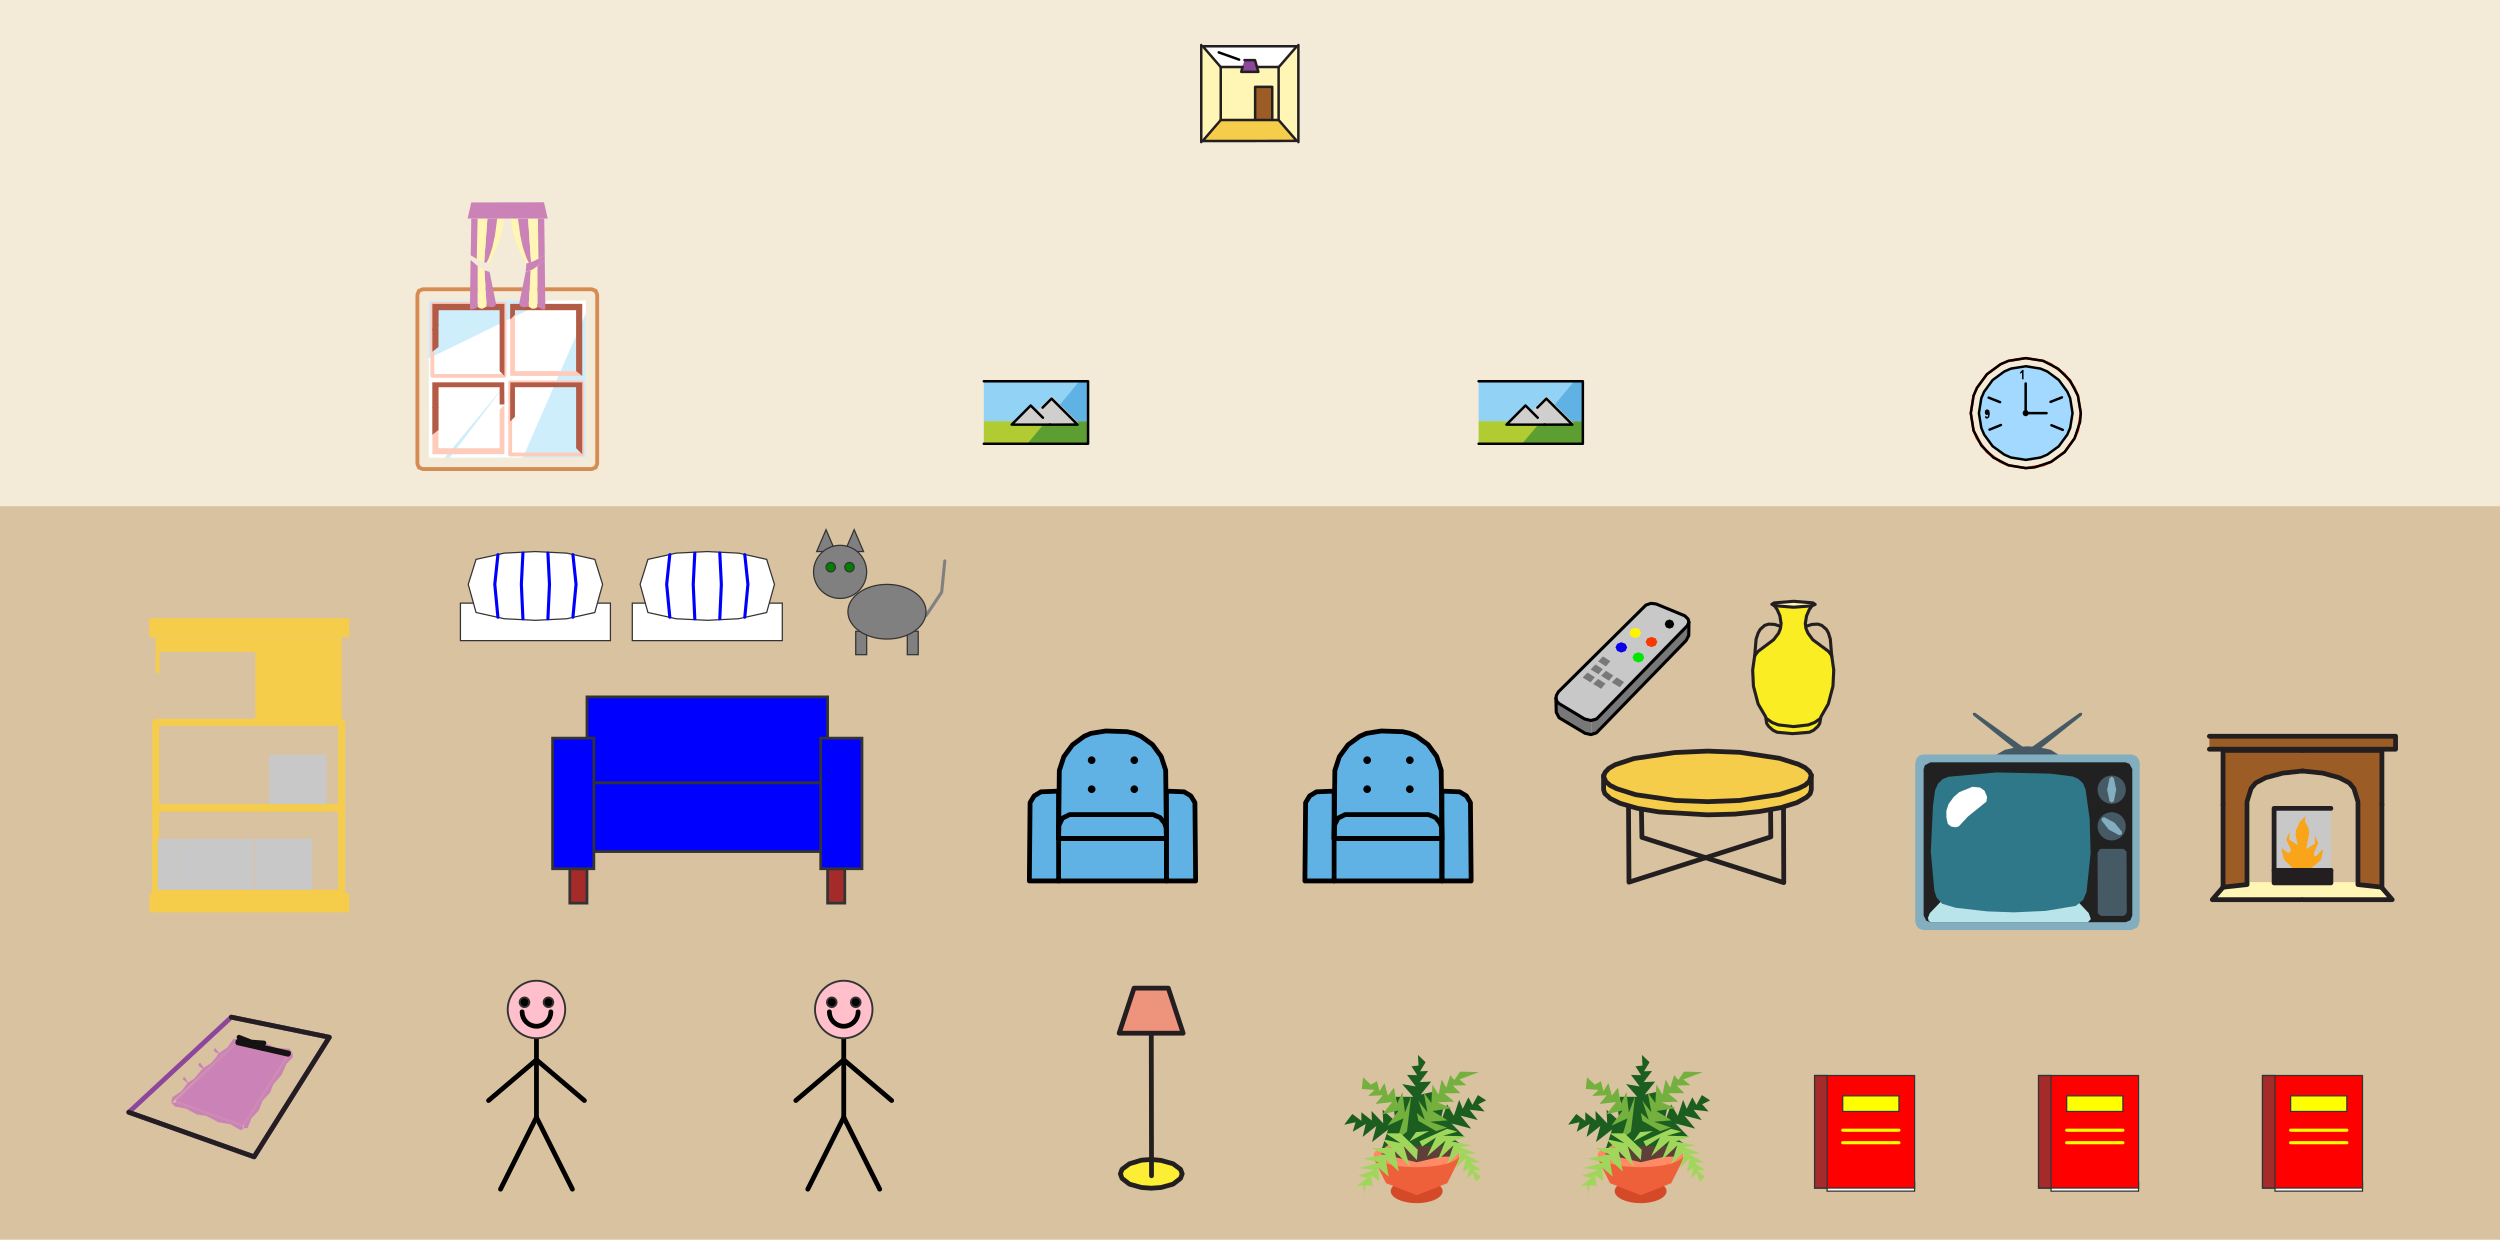
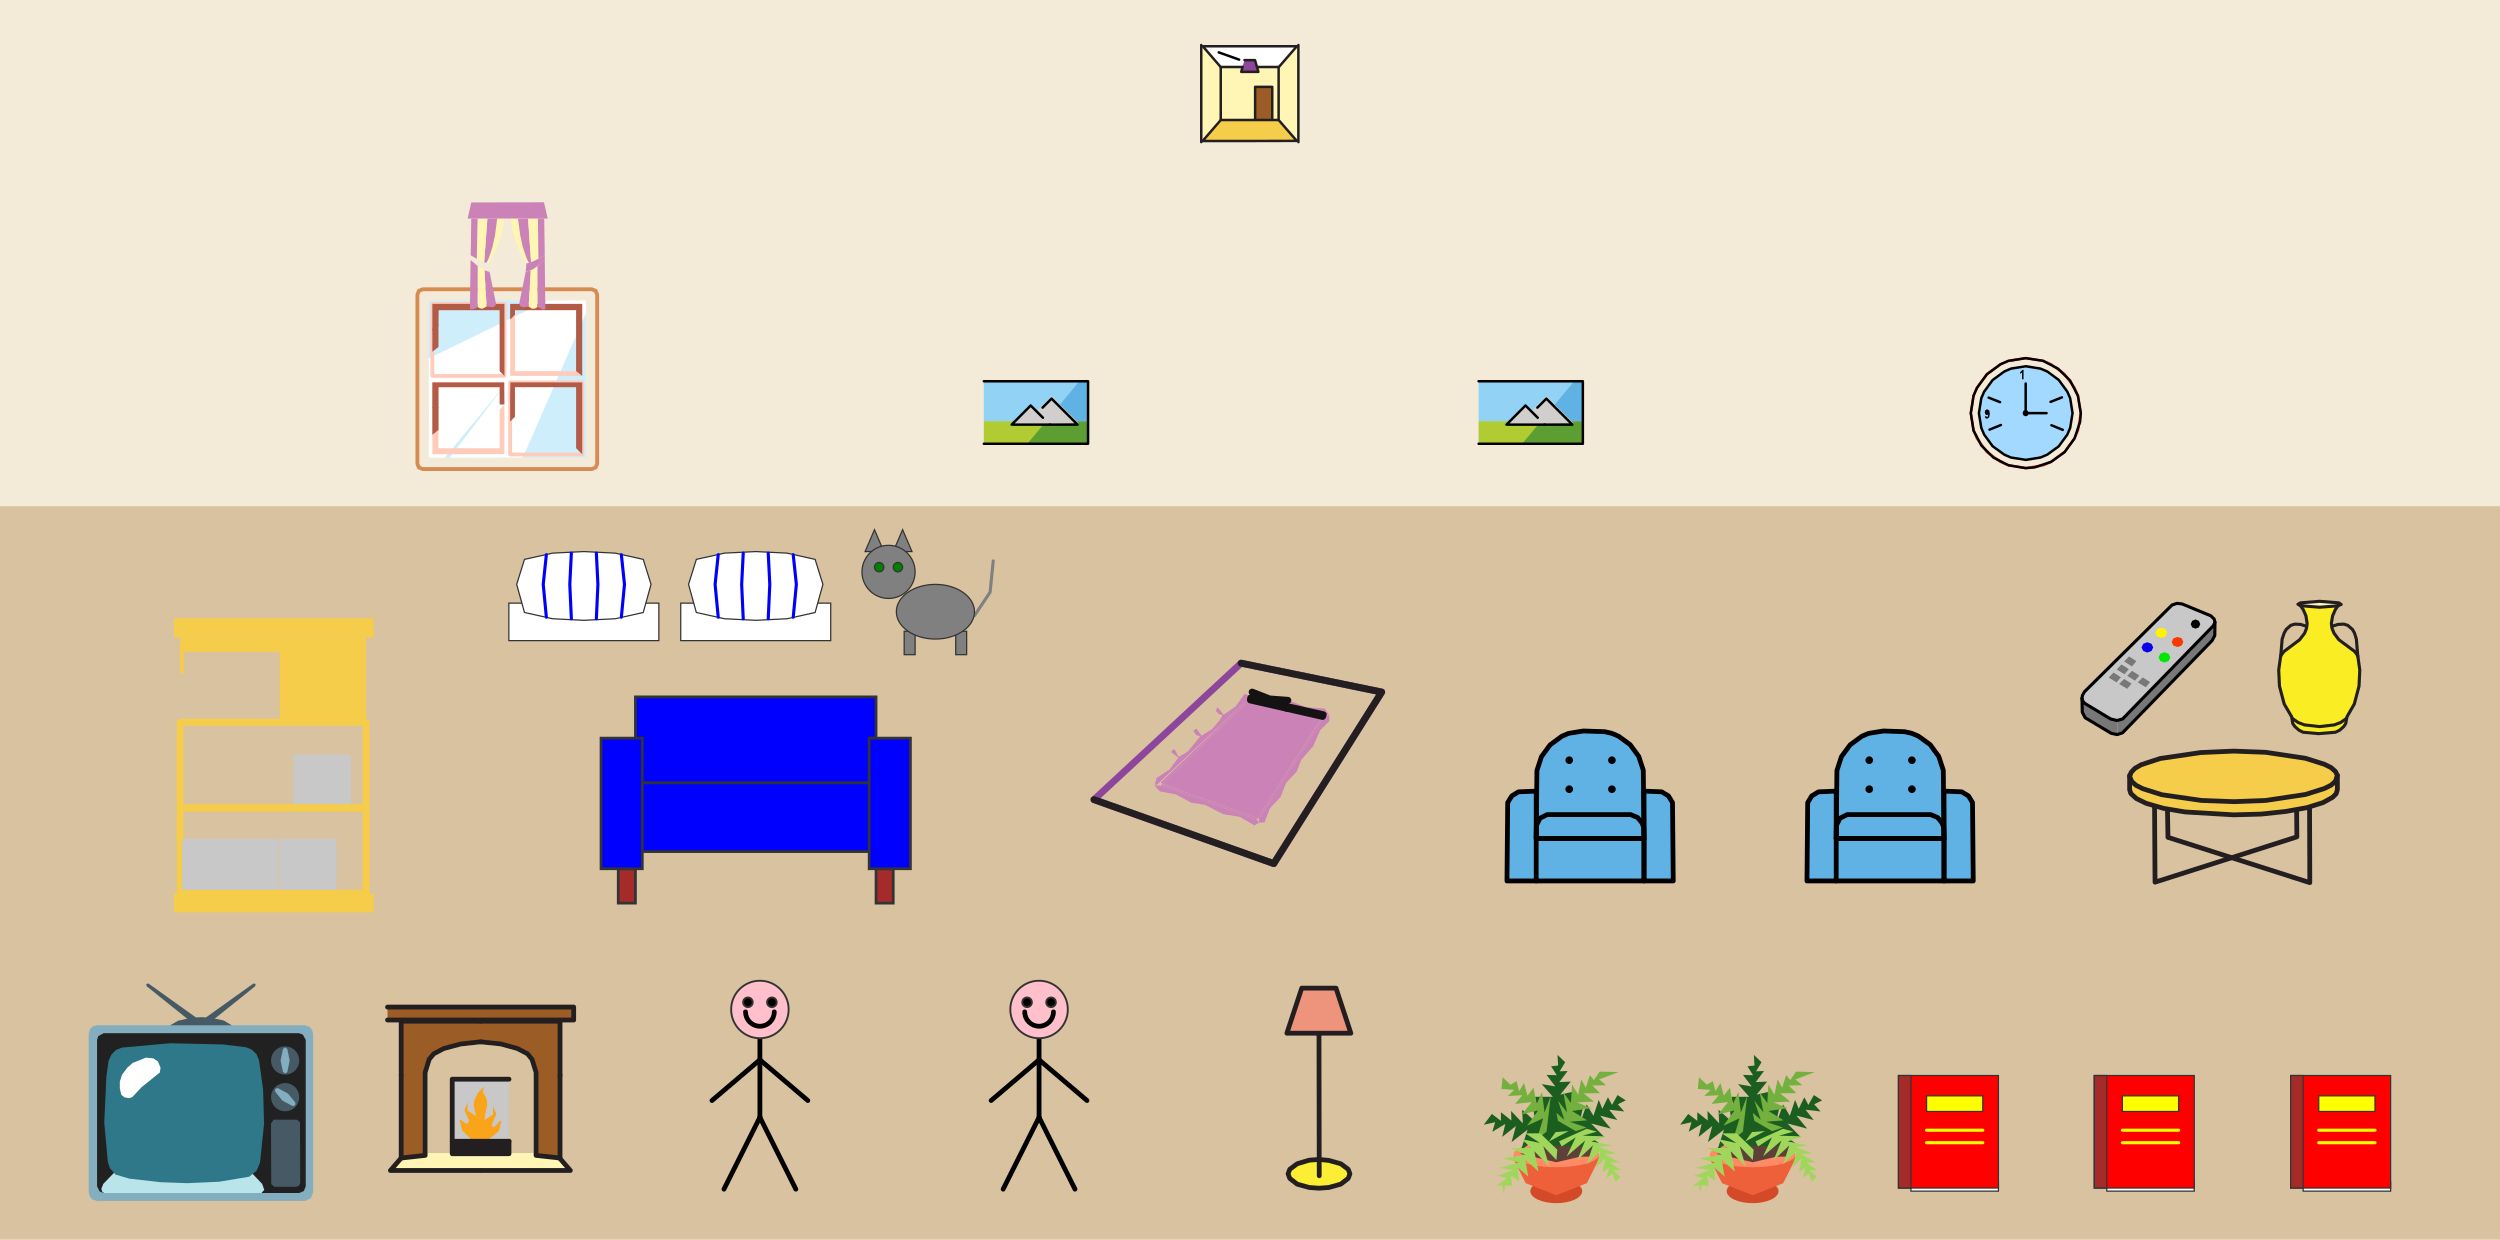
<svg xmlns="http://www.w3.org/2000/svg" viewBox="0 0 480 238" width="480" height="238">
  <rect width="480" height="238" fill="#f3ead8" />
  <rect y="97.2" width="480" height="140.8" fill="#d9c2a0" />
  <defs>
    <symbol id="o-ceiling_light" viewBox="0 0 100 100">
      <polygon points="88.7,13.2 88.7,86.5 86.9,87.2 72.9,71 72.9,28.7 87,12.5" fill="#FFF5B4" />
      <polygon points="49.8,23.1 45.6,23.1 44,28.6 26.6,28.6 12.6,12.5 13.1,12 85.8,12 87,12.5 73,28.7 55.6,28.6 54,23.1" fill="#FFFFFF" />
      <polygon points="72.9,71 86.9,87.2 85.3,87.7 14.1,87.8 12.9,86.8 26.6,71" fill="#F6CC4B" />
      <polygon points="26.6,28.6 44,28.6 43,32.5 56.7,32.5 55.6,28.6 72.9,28.6 72.9,71 67.8,71 67.8,44.5 54.1,44.5 54.1,71 26.6,71" fill="#FFF5B4" />
      <polygon points="67.8,70.4 67.8,71 54.1,71 54.1,44.5 67.8,44.5" fill="#9C5C25" />
      <polygon points="55.6,28.6 56.7,32.5 43,32.5 44,28.6" fill="#8C469B" />
      <polygon points="49.8,23.1 54,23.1 55.6,28.6 44,28.6 45.6,23.1" fill="#8C469B" />
      <polygon points="26.6,28.6 26.6,71 12.9,86.8 11,85.3 11,14.1 12.6,12.5" fill="#FFF5B4" />
      <polyline points="55.6,28.6 72.9,28.6 72.9,71 26.6,71 26.6,28.6 44,28.6" fill="none" stroke="#231F20" stroke-width="2" stroke-linecap="round" stroke-linejoin="round" />
      <polyline points="72.9,71 87.4,87.7 49.7,87.8 12.1,87.8 26.6,71" fill="none" stroke="#231F20" stroke-width="2" stroke-linecap="round" stroke-linejoin="round" />
      <polyline points="26.6,28.7 12.2,12 49.8,12 87.5,12 73,28.7" fill="none" stroke="#231F20" stroke-width="2" stroke-linecap="round" stroke-linejoin="round" />
      <polyline points="11,11 11,88.7" fill="none" stroke="#231F20" stroke-width="2" stroke-linecap="round" stroke-linejoin="round" />
      <polyline points="88.7,11 88.7,88.7" fill="none" stroke="#231F20" stroke-width="2" stroke-linecap="round" stroke-linejoin="round" />
      <polyline points="54.1,70.4 54.1,44.5 67.8,44.5 67.8,70.4" fill="none" stroke="#231F20" stroke-width="2" stroke-linecap="round" stroke-linejoin="round" />
      <polyline points="44,28.6 43,32.5 56.7,32.5 54,23.1 45.6,23.1" fill="none" stroke="#231F20" stroke-width="2" stroke-linecap="round" stroke-linejoin="round" />
      <polyline points="25,16.9 41.3,22.7" fill="none" stroke="#000000" stroke-width="2" stroke-linecap="round" stroke-linejoin="round" />
    </symbol>
    <symbol id="o-window" viewBox="0 0 100 100">
      <rect x="9" y="8.9" width="82" height="82" fill="#CFEEFC" />
      <polygon points="71.1,8.9 9,39.2 9.1,75 78.8,8.9" fill="#FFFFFF" />
      <polygon points="82.5,8.9 19.9,91 58.1,90.9 91,15.6 91,8.9" fill="#FFFFFF" />
      <polygon points="9.1,72.9 76.6,8.9 85.3,8.9 17.2,91.1 9,90.9" fill="#FFFFFF" />
      <polyline points="3.1,5.9 3.1,94.1 3.9,96.1 5.9,96.9 94.1,96.9 96.1,96.1 96.9,94.1 96.9,5.9 96.1,3.9 94.1,3.1 5.9,3.1 3.9,3.9 3.1,5.9" fill="none" stroke="#D68B52" stroke-width="2" stroke-linecap="round" stroke-linejoin="round" />
      <polygon points="54,45.8 54,14 51.5,10.7 51.5,48.3 89.1,48.3 85.9,45.8" fill="#FFCCBC" />
      <polygon points="51.5,10.7 51.5,18.9 54,16.4 54,14 85.9,14 85.9,45.8 89.1,48.3 89.1,10.7" fill="#B25B47" />
      <polyline points="10.9,10.7 10.9,48.3 48.5,48.3 48.5,10.7 10.9,10.7" fill="none" stroke="#FFCCBC" stroke-width="2" stroke-linecap="round" stroke-linejoin="round" />
      <polygon points="10.9,10.7 10.9,24.8 14.1,22.3 14.2,14 46,14 46,45.8 48.5,48.3 48.5,10.7" fill="#B25B47" />
      <polygon points="10.9,23.8 10.9,35.7 14.1,33.2 14.1,21.3" fill="#B25B47" />
      <polyline points="89.1,89.3 89.1,51.7 51.5,51.7 51.5,89.3 89.1,89.3" fill="none" stroke="#FFCCBC" stroke-width="2" stroke-linecap="round" stroke-linejoin="round" />
      <polygon points="51.6,51.7 51.5,58 54,58 54,54.2 85.9,54.2 85.9,86 89.1,89.2 89.1,51.7" fill="#B25B47" />
      <polygon points="51.5,57.6 51.5,72.1 54,69.6 54,57.6" fill="#B25B47" />
      <polygon points="46,65.9 46,86 14.1,86 14.1,54.2 45.9,54.2 48.4,51.7 10.9,51.7 10.9,89.2 48.5,89.1 48.5,63.4" fill="#FFCCBC" />
      <polygon points="48.4,51.7 10.9,51.7 10.9,64.9 14.1,64.8 14.1,54.2 46,54.2 46,63.2 48.5,63.2" fill="#B25B47" />
      <polygon points="10.9,64.5 10.9,79 14.1,76.5 14.1,64.5" fill="#B25B47" />
    </symbol>
    <symbol id="o-curtains" viewBox="0 0 100 100">
      <polygon points="47.3,23.1 45.6,33.7 42.7,42.8 35.9,56.6 34.1,56.1 35.8,52.7 38.5,44.5 40.4,35.8 42.1,23.1" fill="#FFF5B4" />
      <polygon points="65.7,56.1 63.8,56.6 60.1,50 56.9,42.7 53.9,33.7 52.2,23.1 57.6,23.1 59.3,35.8 61.2,44.5 64,52.7" fill="#FFF5B4" />
      <polygon points="42.1,23.1 40.4,35.8 38.5,44.5 35.8,52.7 34.1,56.1 32.4,55.6 34.8,23.1" fill="#CB82B7" />
      <polygon points="34.2,88.1 32.6,61.6 36.4,62.8 41.2,86.4 40.8,87.9 39,89.1 34.2,88.6" fill="#CB82B7" />
      <polygon points="65.1,23.8 67.3,55.6 65.7,56.1 64,52.7 61.2,44.5 59.3,35.8 57.6,23.3 65.1,23.1" fill="#CB82B7" />
      <polygon points="67.1,61.6 65.5,88.6 61.3,89.2 59.2,88.2 58.5,86.3 63.3,62.8" fill="#CB82B7" />
      <polygon points="72.1,88.3 72.2,88.8 70.6,89.9 69.2,90.2 67.9,90.1 65.5,88.6 67.1,61.6 71.8,58.8 72.1,58.9" fill="#FFF5B4" />
      <polygon points="72.8,53 67.3,55.6 65.1,23.1 72.4,23.1" fill="#FFF5B4" />
      <polygon points="34.8,23.1 32.4,55.6 26.9,53.1 27.5,23.1" fill="#FFF5B4" />
      <polygon points="76.9,11 79.7,23.1 20.1,23.1 22.8,11.1" fill="#CB82B7" />
      <polygon points="27.7,58.6 27.6,88.9 25.2,90.3 22.5,90.8 21.8,90.2 22.3,53.9" fill="#CB82B7" />
      <polygon points="27.5,23.1 26.9,53.1 22.4,50.5 22.8,23.1" fill="#CB82B7" />
      <polygon points="34.2,88.1 34.2,88.6 31.1,90.2 29.4,90 27.6,88.9 27.7,58.6 32.6,61.6" fill="#FFF5B4" />
      <polygon points="77.9,90.2 77.2,90.8 75.8,90.7 72.2,88.8 72.1,58.9 71.8,58.8 77.5,53.8" fill="#CB82B7" />
      <polygon points="77.1,23.5 77.5,50.4 72.8,53 72.4,23.1 77.1,23.1" fill="#CB82B7" />
      <polygon points="77.5,50.4 77.5,53.8 74.3,56.8 68.6,60.9 63.3,62.8 63.8,56.6 69.4,54.8" fill="#CB82B7" />
    </symbol>
    <symbol id="o-picture" viewBox="0 0 100 100">
      <rect x="8.3" y="56.9" width="83.4" height="18.1" fill="#B1CC33" />
      <polygon points="58.3,56.9 91.7,56.9 91.7,75 43.1,75" fill="#5C9E31" />
      <rect x="8.3" y="25" width="83.4" height="31.9" fill="#92D3F5" />
      <polygon points="84.7,25 91.7,25 91.7,56.9 58.3,56.9" fill="#61B2E4" />
      <polygon points="30.6,59.7 45.8,44.4 61.1,59.7" fill="#D0CFCE" />
      <polygon points="39.6,59.8 62.6,36.9 84.4,58.7" fill="#D0CFCE" />
      <polyline points="8.3,25 91.7,25 91.7,75 8.3,75" fill="none" stroke="#000000" stroke-width="2" stroke-linecap="round" stroke-linejoin="round" />
      <polyline points="61.1,59.7 30.6,59.7 45.8,44.4 55.6,54.2" fill="none" stroke="#000000" stroke-width="2" stroke-linecap="round" stroke-linejoin="round" />
      <polyline points="55.3,46.1 62.5,38.9 83.3,59.7 61.1,59.7" fill="none" stroke="#000000" stroke-width="2" stroke-linecap="round" stroke-linejoin="round" />
    </symbol>
    <symbol id="o-clock" viewBox="0 0 100 100">
      <polygon points="80.4,47.2 82.1,48.4 82.1,49.7 81.3,50.7 82.5,52.5 81.9,54.2 80.4,54.9 79.1,54.3 78.4,52.7 79.5,52.6 80.4,53.7 81.2,53 81,51.5 79.9,51.3 80.9,48.6 80,48.5 79.6,49.4 78.5,49.2 79.1,47.7" fill="#000000" />
      <polyline points="49.8,6.5 63.7,8.7 70,11.4 80.9,19.4 88.8,30.3 91.5,36.6 93.8,50.5 91.5,64.4 88.8,70.7 80.9,81.6 70,89.5 63.7,92.2 49.8,94.5 35.9,92.2 29.6,89.5 18.7,81.6 10.7,70.7 8,64.4 5.8,50.5 8,36.6 10.7,30.3 18.7,19.4 29.6,11.4 35.9,8.7 49.8,6.5" fill="none" stroke="#F73900" stroke-width="2" stroke-linecap="round" stroke-linejoin="round" />
      <polygon points="50.4,16.4 52.2,15.9 53.5,16.9 53.5,19.2 51.4,22.1 53.8,22.1 53.8,23.4 49.6,23.4 52.6,18.3 51.9,17.1 50.9,18.3 49.8,18.1" fill="#000000" />
      <polygon points="50.1,84.8 48.5,83.8 48,81 48.5,78.3 50.2,77.2 51.5,77.7 52,79 50.8,79.2 49.9,78.4 49.2,80.5 51.1,80.1 52.1,82.3 51.5,84.2" fill="#000000" />
      <polygon points="49.8,13 55.8,13.5 61.6,14.9 67,17.2 71.9,20.3 76.2,24 80,28.4 83,33.3 85.3,38.6 86.7,44.4 87.2,50.5 86.7,56.5 85.3,62.3 83,67.7 80,72.6 76.2,77 71.9,80.7 67,83.7 61.6,86 55.8,87.4 49.8,87.9 43.7,87.4 37.9,86 32.6,83.7 27.7,80.7 23.3,77 19.6,72.6 16.5,67.7 14.2,62.3 12.8,56.5 12.3,50.5 12.8,44.4 14.2,38.6 16.5,33.3 19.6,28.4 23.3,24 27.7,20.3 32.6,17.2 37.9,14.9 43.7,13.5" fill="#A3D9FF" />
      <polygon points="49.7,48 51.5,48.7 52.3,50.5 51.5,52.3 49.7,53.1 47.9,52.3 47.2,50.5 47.9,48.7" fill="#000000" />
      <polygon points="48,15.9 48,23.4 46.8,23.4 46.8,18 45.3,19.1 45.3,17.8 47.1,15.9" fill="#000000" />
      <polygon points="18.8,55 17.6,54.6 17,53.2 18.2,53 19.1,53.8 19.8,51.7 17.9,52.1 16.9,49.9 17.5,48 18.9,47.4 20.6,48.4 21,51.1 20.5,53.9" fill="#000000" />
      <polyline points="87.2,50.5 85.3,62.3 83,67.7 76.2,77 67,83.7 61.6,86 49.8,87.9 37.9,86 32.6,83.7 23.3,77 16.5,67.7 14.2,62.3 12.3,50.5 14.2,38.6 16.5,33.3 23.3,24 32.6,17.2 37.9,14.9 49.8,13 61.6,14.9 67,17.2 76.2,24 83,33.3 85.3,38.6 87.2,50.5" fill="none" stroke="#000000" stroke-width="2" stroke-linecap="round" stroke-linejoin="round" />
      <polyline points="49.8,6.5 63.7,8.7 75.7,15 85.3,24.5 91.5,36.6 93.8,50.5 93.2,57.6 88.8,70.7 80.9,81.6 70,89.5 56.9,93.9 49.8,94.5 35.9,92.2 23.8,86 14.3,76.5 8,64.4 5.8,50.5 8,36.6 10.7,30.3 18.7,19.4 29.6,11.4 35.9,8.7 49.8,6.5" fill="none" stroke="#000000" stroke-width="2" stroke-linecap="round" stroke-linejoin="round" />
      <polyline points="20.1,38.1 29.2,41.7" fill="none" stroke="#000000" stroke-width="2" stroke-linecap="round" stroke-linejoin="round" />
      <polyline points="78.7,37.9 69.6,41.5" fill="none" stroke="#000000" stroke-width="2" stroke-linecap="round" stroke-linejoin="round" />
      <polyline points="20.8,63.7 29.9,60" fill="none" stroke="#000000" stroke-width="2" stroke-linecap="round" stroke-linejoin="round" />
      <polyline points="79.4,63.9 70.3,60.2" fill="none" stroke="#000000" stroke-width="2" stroke-linecap="round" stroke-linejoin="round" />
      <polyline points="49.7,26.8 49.7,49.4" fill="none" stroke="#000000" stroke-width="2" stroke-linecap="round" stroke-linejoin="round" />
      <polyline points="66.4,50.5 49.6,50.5" fill="none" stroke="#000000" stroke-width="2" stroke-linecap="round" stroke-linejoin="round" />
    </symbol>
    <symbol id="o-bookcase" viewBox="0 0 100 100">
      <polygon points="61.2,46.8 61.2,61.3 55.7,61.3 55.7,46.8" fill="#C8C8C8" />
      <polygon points="72.4,46.8 72.4,61.3 66.8,61.3 66.8,46.8" fill="#C8C8C8" />
      <polygon points="61.2,46.8 66.8,46.8 66.8,61.3 61.2,61.3" fill="#C8C8C8" />
      <polyline points="22.7,62.3 22.7,37.4 76.8,37.4 76.8,62.3 22.7,62.3" fill="none" stroke="#F6CC4B" stroke-width="2" stroke-linecap="round" stroke-linejoin="round" />
      <polygon points="20.9,87.2 79,87.2 79,92.7 20.9,92.7" fill="#F6CC4B" />
      <polygon points="79,7.1 79,12.7 20.9,12.7 20.9,7.1" fill="#F6CC4B" />
      <polyline points="76.8,62.3 76.8,87.1 22.7,87.1 22.7,62.3 76.8,62.3" fill="none" stroke="#F6CC4B" stroke-width="2" stroke-linecap="round" stroke-linejoin="round" />
      <polygon points="76.8,12.7 76.8,37.4 23.8,37.4 23.8,37 51.7,37 51.7,16.9 23.8,16.9 23.8,23.1 22.7,23.1 22.7,12.7" fill="#F6CC4B" />
      <polygon points="68.2,71.3 68.2,86.1 62.6,86.1 62.6,71.3" fill="#C8C8C8" />
      <polygon points="57.1,71.3 62.6,71.3 62.6,86.1 57.1,86.1" fill="#C8C8C8" />
      <polygon points="51.5,71.3 57.1,71.3 57.1,86.1 51.5,86.1" fill="#C8C8C8" />
      <polygon points="45.5,71.3 51.1,71.3 51.1,86.1 45.5,86.1" fill="#C8C8C8" />
      <polygon points="40,71.3 45.5,71.3 45.5,86.1 40,86.1" fill="#C8C8C8" />
      <polygon points="34.4,71.3 40,71.3 40,86.1 34.4,86.1" fill="#C8C8C8" />
      <polygon points="28.8,71.3 34.4,71.3 34.4,86.1 28.8,86.1" fill="#C8C8C8" />
      <polygon points="23.3,71.3 28.8,71.3 28.8,86.1 23.3,86.1" fill="#C8C8C8" />
    </symbol>
    <symbol id="o-sofa" viewBox="0 0 100 100">
      <rect x="10" y="80" width="5" height="10" fill="brown" stroke="#333" stroke-width="0.8" />
      <rect x="85" y="80" width="5" height="10" fill="brown" stroke="#333" stroke-width="0.8" />
      <rect x="15" y="30" width="70" height="30" fill="blue" stroke="#333" stroke-width="0.8" />
      <rect x="15" y="55" width="70" height="20" fill="blue" stroke="#333" stroke-width="0.8" />
      <rect x="5" y="42" width="12" height="38" fill="blue" stroke="#333" stroke-width="0.8" />
      <rect x="83" y="42" width="12" height="38" fill="blue" stroke="#333" stroke-width="0.8" />
    </symbol>
    <symbol id="o-pillow" viewBox="0 0 100 100">
      <rect x="2" y="62" width="96" height="24" fill="white" stroke="#333" stroke-width="0.8" />
      <polygon points="12,34 30,30 50,29 70,30 88,34 93,50 88,68 70,72 50,73 30,72 12,68 7,50" fill="white" stroke="#333" stroke-width="0.8" />
      <polyline points="26,31 24,50 26,71" fill="none" stroke="blue" stroke-width="2" stroke-linecap="round" stroke-linejoin="round" />
      <polyline points="42,30 41,50 42,72" fill="none" stroke="blue" stroke-width="2" stroke-linecap="round" stroke-linejoin="round" />
      <polyline points="58,30 59,50 58,72" fill="none" stroke="blue" stroke-width="2" stroke-linecap="round" stroke-linejoin="round" />
      <polyline points="74,31 76,50 74,71" fill="none" stroke="blue" stroke-width="2" stroke-linecap="round" stroke-linejoin="round" />
    </symbol>
    <symbol id="o-cat" viewBox="0 0 100 100">
      <polyline points="80,70 90,55 92,35" fill="none" stroke="grey" stroke-width="2" stroke-linecap="round" stroke-linejoin="round" />
      <rect x="35" y="80" width="7" height="15" fill="grey" stroke="#333" stroke-width="0.8" />
      <rect x="68" y="80" width="7" height="15" fill="grey" stroke="#333" stroke-width="0.8" />
      <ellipse cx="55" cy="67.5" rx="25" ry="17.5" fill="grey" stroke="#333" stroke-width="0.8" />
      <polygon points="16,15 22,29 10,29" fill="grey" stroke="#333" stroke-width="0.8" />
      <polygon points="34,15 40,29 28,29" fill="grey" stroke="#333" stroke-width="0.8" />
      <ellipse cx="25" cy="42" rx="17" ry="17" fill="grey" stroke="#333" stroke-width="0.8" />
      <ellipse cx="19" cy="39" rx="3" ry="3" fill="green" stroke="#333" stroke-width="0.8" />
      <ellipse cx="31" cy="39" rx="3" ry="3" fill="green" stroke="#333" stroke-width="0.8" />
    </symbol>
+     <symbol id="o-rug" viewBox="0 0 100 100">
+       <polygon points="53.7,30.3 74.8,35.2 74.7,35.6 53.5,30.9" fill="#CB82B7" />
+       <polygon points="27.9,55.3 55.7,65.2 55.5,65.7 27.7,55.8" fill="#CB82B7" />
+       <polygon points="28,55.3 27.5,54.9 53.2,30.4 53.5,30.9" fill="#CB82B7" />
+       <polygon points="27.3,57.5 25.7,55.8 27.7,55.8 55.5,65.7 56.1,66.6 54.8,67.4 50.5,64.9 45.6,64.1 40.4,61.4 36.4,60.8 32,58.4" fill="#CB82B7" />
+       <polygon points="27.3,54.7 26.4,55.6 25.8,55.5 26.3,53.6 30.1,51.1 32.6,47.7 30.5,46 31.3,45.2 31.7,45.5 32.7,47.5 35.4,45.9 39,41.5 37.8,41.1 37,39.9 37.9,39.2 39.4,41.3 42.4,39.4 44.6,36.9 45.5,35.3 44.4,35 43.5,34 44.1,33 45.8,35.2 49.3,32.8 51.9,29.1 53.2,29.6 53.2,30.4" fill="#CB82B7" />
+       <polygon points="56.1,65.5 75.1,36 76.5,35.2 76.6,37 73.9,39.7 71.9,44.3 68.4,48.3 67.1,51.7 64,55 62.4,59.1 59.3,62.4 57.7,66.5 56.1,66.6" fill="#CB82B7" />
+       <polygon points="60.9,58.1 56.1,65.5 55.7,65.2 74.7,35.7 75.1,36" fill="#CB82B7" />
+       <polygon points="54.1,28.6 59.2,30.6 64.7,31 69.8,33 75.2,33.4 76.5,35.2 74.8,35.2 53.7,30.3 53.2,29.6" fill="#CB82B7" />
+       <polygon points="74.6,35.7 55.7,65.2 28,55.3 53.5,30.9" fill="#CB82B7" />
+       <polyline points="91.8,28.6 60.4,78.5 8.1,59.9 50.9,20.2 91.8,28.6" fill="none" stroke="#8C469B" stroke-width="2" stroke-linecap="round" stroke-linejoin="round" />
+       <polyline points="50.9,20.2 91.8,28.6 60.4,78.5 8.1,59.9" fill="none" stroke="#231F20" stroke-width="2" stroke-linecap="round" stroke-linejoin="round" />
+       <polyline points="54.1,28.6 59.2,30.6 64.5,31" fill="none" stroke="#141212" stroke-width="2" stroke-linecap="round" stroke-linejoin="round" />
+       <polyline points="53.7,30.3 64.2,32.7" fill="none" stroke="#141212" stroke-width="2" stroke-linecap="round" stroke-linejoin="round" />
+       <polyline points="53.6,30.9 64.1,33.3" fill="none" stroke="#141212" stroke-width="2" stroke-linecap="round" stroke-linejoin="round" />
+       <polyline points="64.2,32.8 74.8,35.2" fill="none" stroke="#141212" stroke-width="2" stroke-linecap="round" stroke-linejoin="round" />
+       <polyline points="64.1,33.3 74.6,35.7" fill="none" stroke="#141212" stroke-width="2" stroke-linecap="round" stroke-linejoin="round" />
+     </symbol>
    <symbol id="o-armchair" viewBox="0 0 100 100">
      <polygon points="72.5,58.7 27.5,58.7 27.8,30.3 29.7,24.5 33.3,19.6 38.2,16 41,14.8 47.2,13.8 56.1,14.1 59.1,14.8 61.9,16 66.7,19.5 70.3,24.4 72.2,30.2" fill="#61B2E4" />
      <polygon points="84.7,76.4 72.5,76.4 72.5,38.9 79.9,39.2 82.7,40.9 84.4,43.7" fill="#61B2E4" />
      <rect x="27.5" y="58.7" width="45" height="17.7" fill="#61B2E4" />
      <polygon points="72.5,58.7 27.5,58.7 27.6,53.2 29.1,50.2 32.1,48.7 66.9,48.7 69.8,49.9 71.7,52.2 72.4,54.2" fill="#61B2E4" />
      <polygon points="15.3,76.4 27.5,76.4 27.5,38.9 20.1,39.2 17.3,40.9 15.6,43.7" fill="#61B2E4" />
      <polyline points="72.5,58.7 27.5,58.7 27.8,30.3 29.7,24.5 33.3,19.6 38.2,16 41,14.8 47.2,13.8 56.1,14.1 59.1,14.8 61.9,16 66.7,19.5 70.3,24.4 72.2,30.2 72.5,58.7" fill="none" stroke="#000000" stroke-width="2" stroke-linecap="round" stroke-linejoin="round" />
      <polyline points="84.7,76.4 72.5,76.4 72.5,38.9 79.9,39.2 82.7,40.9 84.4,43.7 84.7,76.4" fill="none" stroke="#000000" stroke-width="2" stroke-linecap="round" stroke-linejoin="round" />
      <polyline points="27.5,58.7 72.5,58.7 72.5,76.4 27.5,76.4" fill="none" stroke="#000000" stroke-width="2" stroke-linecap="round" stroke-linejoin="round" />
      <polyline points="72.5,58.7 27.5,58.7 27.6,53.2 29.1,50.2 32.1,48.7 66.9,48.7 69.8,49.9 71.7,52.2 72.4,54.2 72.5,58.7" fill="none" stroke="#000000" stroke-width="2" stroke-linecap="round" stroke-linejoin="round" />
      <polyline points="15.3,76.4 27.5,76.4 27.5,38.9 20.1,39.2 17.3,40.9 15.6,43.7 15.3,76.4" fill="none" stroke="#000000" stroke-width="2" stroke-linecap="round" stroke-linejoin="round" />
      <ellipse cx="41.3" cy="26" rx="1.6" ry="1.6" fill="#000000" />
      <ellipse cx="59.1" cy="26" rx="1.6" ry="1.6" fill="#000000" />
      <ellipse cx="41.3" cy="38.1" rx="1.6" ry="1.6" fill="#000000" />
      <ellipse cx="59.1" cy="38.1" rx="1.6" ry="1.6" fill="#000000" />
    </symbol>
    <symbol id="o-coffee_table" viewBox="0 0 100 100">
      <polygon points="93.2,38.3 92,40.7 88.8,43 83.6,44.9 77.3,46.5 61.3,48.5 40.8,48.6 24.7,46.9 17.5,45.3 11.9,43.4 8.3,41.3 7,39.9 6.5,38.3 6.5,33.3 7.4,34.9 9.2,36.5 15.6,39.2 24.9,41.4 36.5,42.8 56.7,43.2 74.9,41.3 87.8,37.8 92.4,34.8 93.2,33.2" fill="#F6CC4B" />
      <polygon points="6.5,33.3 7.1,31.1 8.7,29.4 11.3,27.9 19.2,25.3 36.2,22.8 49.9,22.2 63.3,22.7 79.9,25.2 87.8,27.7 90.6,29.1 92.4,30.7 93.2,32.3 92.4,34.8 90.6,36.4 87.8,37.8 79.9,40.3 63.3,42.8 49.9,43.3 36.5,42.8 19.9,40.4 12,37.9 9.2,36.5 7.4,34.9" fill="#F6CC4B" />
      <polyline points="93.2,32.3 92.4,34.8 90.6,36.4 87.8,37.8 79.9,40.3 63.3,42.8 49.9,43.3 36.5,42.8 19.9,40.4 12,37.9 9.2,36.5 7.4,34.9 6.5,32.8 7.1,31.1 8.7,29.4 11.3,27.9 19.2,25.3 36.2,22.8 49.9,22.2 63.3,22.7 79.9,25.2 87.8,27.7 90.6,29.1 92.4,30.7 93.2,32.3" fill="none" stroke="#231F20" stroke-width="2" stroke-linecap="round" stroke-linejoin="round" />
      <polyline points="6.5,32.3 6.5,38.3 7,39.9 9.3,42 13.4,44 20.7,46.1 29.7,47.6 49.9,48.8 61.3,48.5 71.6,47.4 80.5,45.8 87.2,43.7 91.2,41.5 92.7,40 93.2,38.3 93.2,32.3" fill="none" stroke="#231F20" stroke-width="2" stroke-linecap="round" stroke-linejoin="round" />
      <polyline points="22.3,46.8 22.5,58.2 81.7,77.1 81.6,45.9" fill="none" stroke="#231F20" stroke-width="2" stroke-linecap="round" stroke-linejoin="round" />
      <polyline points="76.2,46.8 76.3,58 17.1,76.9 16.9,45.4" fill="none" stroke="#231F20" stroke-width="2" stroke-linecap="round" stroke-linejoin="round" />
    </symbol>
    <symbol id="o-remote_control" viewBox="0 0 100 100">
      <polygon points="30.6,92.7 30.6,83.8 33.1,83.1 35.5,81.5 89.6,25.6 92.2,22.7 92.9,20.9 92.8,29.4 91.1,32.6 35.4,90.5 33.1,92.1" fill="#787878" />
      <polygon points="63.8,11.3 67.3,9.1 71.9,9.2 90.3,16.8 92.7,19.5 92.8,21.3 91.9,23.1 33.8,82.8 30.2,83.8 26.6,83.1 9.4,72.7 8.1,71 7.8,69.3 9.4,65.4" fill="#C8C8C8" />
      <polygon points="77.4,22.1 78.3,20 80.5,19.1 82.6,20 83.5,22.1 82.6,24.2 80.5,25 78.3,24.2" fill="#000000" />
      <polygon points="68.9,30.3 71.6,31.2 72.7,33.5 71.6,35.8 68.9,36.8 66.3,35.8 65.2,33.5 66.3,31.2" fill="#F73900" />
      <polygon points="60.6,40.1 63.2,41.1 64.3,43.4 63.2,45.7 60.6,46.7 57.9,45.7 56.8,43.4 57.9,41.1" fill="#00E800" />
      <polygon points="58.6,24.4 61.2,25.4 62.3,27.7 61.2,30 58.6,31 55.9,30 54.8,27.7 55.9,25.4" fill="#FFF400" />
      <polygon points="49.6,33.7 52.3,34.7 53.4,37 52.3,39.3 49.6,40.3 47,39.3 45.9,37 47,34.7" fill="#0B00EA" />
      <polygon points="51.4,59.2 48.6,62.5 43.5,59.4 46.7,56.2" fill="#787878" />
      <polygon points="44.5,55 41.7,58.3 36.7,55.2 39.8,52" fill="#787878" />
      <polygon points="42.6,45.8 39.8,49.2 34.8,46 37.9,42.8" fill="#787878" />
      <polygon points="39.5,60.2 36.7,63.5 31.6,60.4 34.8,57.2" fill="#787878" />
      <polygon points="37.8,50.9 35,54.2 30,51.1 33.1,47.9" fill="#787878" />
      <polygon points="32.7,56.1 29.9,59.4 24.9,56.3 28,53.1" fill="#787878" />
      <polygon points="7.8,69.6 8.4,71.5 10,73.1 26.1,82.8 30.6,83.8 30.6,92.7 25.9,91.8 9.5,81.6 8.3,79.6 7.8,77.2" fill="#787878" />
      <polyline points="7.8,69.6 8.1,67.7 9.4,65.4 65.4,9.9 68.6,8.8 71.9,9.2 90.3,16.8 92.4,18.9 92.9,20.9 91.9,23.1 33.8,82.8 30.2,83.8 26.1,82.8 9.7,72.9 8.4,71.5 7.8,69.6" fill="none" stroke="#000000" stroke-width="2" stroke-linecap="round" stroke-linejoin="round" />
      <polyline points="7.8,69.6 8,78.5 9.8,82 26.5,92 30.2,92.8 33.7,91.7 91.1,32.6 92.8,29.4 92.9,20.9" fill="none" stroke="#000000" stroke-width="2" stroke-linecap="round" stroke-linejoin="round" />
    </symbol>
    <symbol id="o-vase" viewBox="0 0 100 100">
      <polygon points="66.9,82.6 66.6,85.8 62.7,90 58.4,91.7 50.1,92.2 42.3,91.8 37.9,90.8 35.6,89.2 33.4,86.8 32.7,85.7 32.5,82.7 36.2,85.1 40.2,86.6 49.9,87.7 59.3,86.6 63.3,85.1" fill="#FBED24" />
      <polygon points="61.5,10.4 54.1,11.2 45.4,11.2 38.5,10.5 36,9.4 37.6,8.5 41.7,7.9 54.2,7.6 63,8.8 63.6,9.6" fill="#FFF5B4" />
      <polygon points="74.3,42.3 75.4,48.6 75.7,54.7 74.5,65.6 72.1,73.2 66.4,83.1 63.3,85.1 59.3,86.6 49.7,87.7 40.2,86.6 36.2,85.1 32.5,82.7 27.2,73.2 24.9,65.6 23.8,58.2 23.9,48.6 24.7,43.3 25.9,40.9 37.1,32.1 41.1,26.1 41.9,21.7 41.6,18.3 40,13.9 37.7,10.3 49.9,11.3 61.5,10.4 59.3,14.1 57.8,18.4 57.6,23.4 58.4,26.5 62.2,32.1 72.3,39.6" fill="#FBED24" />
      <polyline points="61.5,10.4 49.9,11.3 37.7,10.3 36,9.4 37.6,8.5 49.9,7.5 62.2,8.5 63.7,9.5 61.5,10.4" fill="none" stroke="#231F20" stroke-width="2" stroke-linecap="round" stroke-linejoin="round" />
      <polyline points="41.1,23.4 37.8,22.3 34,22.1 31.4,22.9 28.5,25.5 27.2,27.8 25.9,31.7 25,42.7" fill="none" stroke="#231F20" stroke-width="2" stroke-linecap="round" stroke-linejoin="round" />
      <polyline points="62.1,9.7 59.9,12.9 58.2,16.8 57.4,21.7 57.8,24.8 59.1,27.9 62.2,32.1 72.3,39.6 74.3,42.3 75.6,51.5 75.1,61.8 72.1,73.2 67.4,81.4 66.6,85.7 65.4,87.6 62.7,90 60,91.3 49.2,92.2 39.3,91.3 36.7,90 34,87.6 32.7,85.7 32,81.4 27.2,73.2 24.2,61.8 23.7,51.5 25,42.3 27.1,39.6 37.1,32.1 40.3,27.9 41.5,24.8 41.9,21.7 41.1,16.7 39.4,12.8 37.2,9.7" fill="none" stroke="#231F20" stroke-width="2" stroke-linecap="round" stroke-linejoin="round" />
      <polyline points="58.2,23.4 61.6,22.3 65.4,22.1 67.9,22.9 70.9,25.5 72.2,27.8 73.4,31.7 74.3,42.7" fill="none" stroke="#231F20" stroke-width="2" stroke-linecap="round" stroke-linejoin="round" />
      <polyline points="66.9,82.6 63.3,85.1 59.3,86.6 49.9,87.7 40.2,86.6 36.2,85.1 32.6,82.6" fill="none" stroke="#231F20" stroke-width="2" stroke-linecap="round" stroke-linejoin="round" />
    </symbol>
    <symbol id="o-television" viewBox="0 0 100 100">
      <polygon points="48.5,24.3 27.3,7.3 27.1,6.3 28.1,6.2 50.2,22 50.4,22.8 49.5,24.2" fill="#455A64" />
      <polygon points="50.4,24.2 49.5,22.8 49.7,22 71.8,6.2 72.8,6.3 72.6,7.3 51.4,24.3" fill="#455A64" />
      <polygon points="36.4,25.1 37.1,23.6 40.4,21.7 45.7,20.5 50,20.2 54.2,20.5 59.5,21.6 62.8,23.6 63.5,25.1" fill="#455A64" />
      <polygon points="93.4,96.9 6.5,96.9 4.5,96.2 3.5,94.9 3.1,93.3 3.1,27.2 3.7,25.1 4.9,24 6.5,23.6 93.4,23.6 95.4,24.3 96.4,25.6 96.8,27.2 96.8,93.3 95.8,95.8" fill="#82AEC0" />
      <polygon points="90.9,93.6 9.4,93.6 7.7,93 6.6,90.8 6.6,29.7 7.1,28.1 9.4,26.9 90.9,26.9 92.5,27.5 93.7,29.7 93.7,90.8 92.9,92.8" fill="#212121" />
      <polygon points="75.5,89.8 70.2,84.2 14.6,84.2 9.2,89.8 8.4,91.8 8.7,93 9.5,93.6 75.2,93.6 76.4,92.3" fill="#B9E4EA" />
      <polygon points="74.6,81 73.2,84.3 70.1,86.8 57.5,88.9 44.3,89.5 33.2,89.1 20,87.6 14.3,85.9 12,83.3 11.1,80.6 9.6,64.2 10.5,45 11.4,38.5 12.6,35.8 14.5,33.9 17,32.9 37.1,31.1 59.3,31.6 68.9,32.8 71.2,33.8 73.1,35.6 74.2,38.2 75.9,50.4 76.3,64.8" fill="#2F7889" />
      <polygon points="89.8,91 80.6,91 79.3,89.9 79.2,64.6 80.3,63 90,63 91.3,64.1 91.4,89.4 90.9,90.5" fill="#455A64" />
      <polygon points="27,37.1 30.1,37.4 32,38.7 33.1,41.3 32.8,43.3 25.1,49.5 21.3,53.6 20,54 18.1,53.7 16.7,52.6 16.1,49.9 16.1,47.1 17,44.3 19.2,41.3 21.5,39.3" fill="#FFFFFF" />
      <ellipse cx="85.1" cy="38.3" rx="5.9" ry="5.9" fill="#455A64" />
      <polygon points="85.1,32.8 84.2,33.5 83.2,38.3 84.2,43.1 85.1,43.7 86,43.1 87,38.3 86,33.5" fill="#82AEC0" />
      <ellipse cx="85.1" cy="53.6" rx="5.9" ry="5.9" fill="#455A64" />
      <polygon points="81,50.1 80.9,51.2 83.9,55 88.2,57.3 89.3,57 89.4,55.9 86.3,52.1 82,49.8" fill="#82AEC0" />
    </symbol>
    <symbol id="o-fireplace" viewBox="0 0 100 100">
      <polygon points="61.8,72 61.8,77.2 38.1,77.2 38.1,72" fill="#231F20" />
      <polygon points="58,63.4 58.5,63.3 58.6,64 57.9,67.4 52.9,72 46.7,72 42.2,67.5 41.1,63.6 41.5,62.8 43.8,64.6 44.9,64.3 44.9,63 43.1,59 44.6,55.5 44.5,59.1 48,61.4 47,57.2 47.2,55.1 48.8,51.7 51.3,49.1 51,51.6 52.5,54.2 52.8,56.5 51.6,63 55.1,60.8 55.1,57.1 56.6,60.6 54.8,64.7 54.8,65.9 55.8,65.8" fill="#FAA41A" />
      <polygon points="61.8,46.1 61.8,72 52.9,72 52.9,71.5 57.6,67.9 58.6,63.6 58.1,63.3 55.8,65.8 54.8,65.9 54.8,64.7 56.6,60.6 55.1,57.1 55.1,60.8 51.6,63 52.8,56.5 52.5,54.2 51,51.6 51.3,49.1 48.8,51.7 47.2,55.1 47,57.2 48,61.4 44.5,59.1 44.6,55.5 43.1,59 44.9,63 44.9,64.3 43.8,64.6 41.6,62.8 41.1,63.1 42.2,67.5 46.7,72 38.1,72 38.1,46.1" fill="#C8C8C8" />
      <polygon points="49.9,77.9 73.1,77.9 82.9,79 87.4,84.2 12.3,84.2 16.8,79 26.8,77.9" fill="#FFF5B4" />
      <polyline points="50,30.5 58.4,31.4 65.3,33.3 69.5,35.5 71.4,37.8 73.1,43.3 73.1,77.9 26.8,77.9 26.8,43.3 28.5,37.8 30.4,35.5 34.6,33.3 41.7,31.4 50,30.5" fill="none" stroke="#FFF5B4" stroke-width="2" stroke-linecap="round" stroke-linejoin="round" />
      <polygon points="50,30.5 41.7,31.4 34.6,33.3 30.4,35.5 28.5,37.8 26.8,43.3 26.8,77.9 16.8,79 16.8,21.9 49.9,21.9 83.1,21.9 83.1,79 73.1,77.9 73.1,43.3 71.4,37.8 69.5,35.5 65.3,33.3 58.4,31.4" fill="#9C5C25" />
      <polygon points="11.1,16 88.8,16 88.8,21.4 11.1,21.4" fill="#9C5C25" />
      <polyline points="61.8,72 61.8,77.2 38.1,77.2 38.1,46.1 61.8,46.1" fill="none" stroke="#231F20" stroke-width="2" stroke-linecap="round" stroke-linejoin="round" />
      <polyline points="38.1,72 61.8,72" fill="none" stroke="#231F20" stroke-width="2" stroke-linecap="round" stroke-linejoin="round" />
      <polyline points="50,30.5 41.7,31.4 34.6,33.3 30.4,35.5 28.5,37.8 26.8,43.3 26.8,77.9 16.8,79 16.8,44.5" fill="none" stroke="#231F20" stroke-width="2" stroke-linecap="round" stroke-linejoin="round" />
      <polyline points="16.8,44.5 16.8,21.9 50,21.9" fill="none" stroke="#231F20" stroke-width="2" stroke-linecap="round" stroke-linejoin="round" />
      <polyline points="11.1,16 88.8,16 88.8,21.4 11.1,21.4" fill="none" stroke="#231F20" stroke-width="2" stroke-linecap="round" stroke-linejoin="round" />
      <polyline points="49.9,30.5 58.4,31.4 65.3,33.3 69.5,35.5 71.4,37.8 73.1,43.3 73.1,77.9 83.1,79 83.1,44.5" fill="none" stroke="#231F20" stroke-width="2" stroke-linecap="round" stroke-linejoin="round" />
      <polyline points="83.1,44.5 83.1,21.9 49.9,21.9" fill="none" stroke="#231F20" stroke-width="2" stroke-linecap="round" stroke-linejoin="round" />
      <polyline points="16.8,79 12.3,84.2 49.6,84.2" fill="none" stroke="#231F20" stroke-width="2" stroke-linecap="round" stroke-linejoin="round" />
      <polyline points="82.9,79 87.4,84.2 50.1,84.2" fill="none" stroke="#231F20" stroke-width="2" stroke-linecap="round" stroke-linejoin="round" />
    </symbol>
-     <symbol id="o-rug" viewBox="0 0 100 100">
-       <polygon points="53.7,30.3 74.8,35.2 74.7,35.6 53.5,30.9" fill="#CB82B7" />
-       <polygon points="27.9,55.3 55.7,65.2 55.5,65.7 27.7,55.8" fill="#CB82B7" />
-       <polygon points="28,55.3 27.5,54.9 53.2,30.4 53.5,30.9" fill="#CB82B7" />
-       <polygon points="27.3,57.5 25.7,55.8 27.7,55.8 55.5,65.7 56.1,66.6 54.8,67.4 50.5,64.9 45.6,64.1 40.4,61.4 36.4,60.8 32,58.4" fill="#CB82B7" />
-       <polygon points="27.3,54.7 26.4,55.6 25.8,55.5 26.3,53.6 30.1,51.1 32.6,47.7 30.5,46 31.3,45.2 31.7,45.5 32.7,47.5 35.4,45.9 39,41.5 37.8,41.1 37,39.9 37.9,39.2 39.4,41.3 42.4,39.4 44.6,36.9 45.5,35.3 44.4,35 43.5,34 44.1,33 45.8,35.2 49.3,32.8 51.9,29.1 53.2,29.6 53.2,30.4" fill="#CB82B7" />
-       <polygon points="56.1,65.5 75.1,36 76.5,35.2 76.6,37 73.9,39.7 71.9,44.3 68.4,48.3 67.1,51.7 64,55 62.4,59.1 59.3,62.4 57.7,66.5 56.1,66.6" fill="#CB82B7" />
-       <polygon points="60.9,58.1 56.1,65.5 55.7,65.2 74.7,35.7 75.1,36" fill="#CB82B7" />
-       <polygon points="54.1,28.6 59.2,30.6 64.7,31 69.8,33 75.2,33.4 76.5,35.2 74.8,35.2 53.7,30.3 53.2,29.6" fill="#CB82B7" />
-       <polygon points="74.6,35.7 55.7,65.2 28,55.3 53.5,30.9" fill="#CB82B7" />
-       <polyline points="91.8,28.6 60.4,78.5 8.1,59.9 50.9,20.2 91.8,28.6" fill="none" stroke="#8C469B" stroke-width="2" stroke-linecap="round" stroke-linejoin="round" />
-       <polyline points="50.9,20.2 91.8,28.6 60.4,78.5 8.1,59.9" fill="none" stroke="#231F20" stroke-width="2" stroke-linecap="round" stroke-linejoin="round" />
-       <polyline points="54.1,28.6 59.2,30.6 64.5,31" fill="none" stroke="#141212" stroke-width="2" stroke-linecap="round" stroke-linejoin="round" />
-       <polyline points="53.7,30.3 64.2,32.7" fill="none" stroke="#141212" stroke-width="2" stroke-linecap="round" stroke-linejoin="round" />
-       <polyline points="53.6,30.9 64.1,33.3" fill="none" stroke="#141212" stroke-width="2" stroke-linecap="round" stroke-linejoin="round" />
-       <polyline points="64.2,32.8 74.8,35.2" fill="none" stroke="#141212" stroke-width="2" stroke-linecap="round" stroke-linejoin="round" />
-       <polyline points="64.1,33.3 74.6,35.7" fill="none" stroke="#141212" stroke-width="2" stroke-linecap="round" stroke-linejoin="round" />
-     </symbol>
    <symbol id="o-person" viewBox="0 0 100 100">
      <polyline points="50,29 50,62" fill="none" stroke="black" stroke-width="2" stroke-linecap="round" stroke-linejoin="round" />
      <polyline points="50,38 30,55" fill="none" stroke="black" stroke-width="2" stroke-linecap="round" stroke-linejoin="round" />
      <polyline points="50,38 70,55" fill="none" stroke="black" stroke-width="2" stroke-linecap="round" stroke-linejoin="round" />
      <polyline points="50,62 35,92" fill="none" stroke="black" stroke-width="2" stroke-linecap="round" stroke-linejoin="round" />
      <polyline points="50,62 65,92" fill="none" stroke="black" stroke-width="2" stroke-linecap="round" stroke-linejoin="round" />
      <ellipse cx="50" cy="17" rx="12" ry="12" fill="pink" stroke="#333" stroke-width="0.8" />
      <ellipse cx="45" cy="14" rx="2" ry="2" fill="black" stroke="#333" stroke-width="0.8" />
      <ellipse cx="55" cy="14" rx="2" ry="2" fill="black" stroke="#333" stroke-width="0.8" />
      <path d="M44 18 A6 6 0 0 0 56 18" fill="none" stroke="black" stroke-width="2" stroke-linecap="round" stroke-linejoin="round" />
    </symbol>
    <symbol id="o-standard_lamp" viewBox="0 0 100 100">
      <polygon points="61.3,26.9 36.7,26.9 42.9,8.1 57.2,8.1 63.4,26.9" fill="#EE947D" />
      <polygon points="50.2,79.6 56.1,80.3 59.2,81.4 61.6,82.9 63,85.6 62.3,87.5 60.5,89.2 54.2,91.3 48,91.5 42.5,90.5 39.7,89.2 37.9,87.5 37.4,84.7 39.7,82.1 44.2,80.3" fill="#FBEE34" />
      <polyline points="38.8,26.9 63.4,26.9 57.2,8.1 42.9,8.1 36.7,26.9 38.8,26.9" fill="none" stroke="#231F20" stroke-width="2" stroke-linecap="round" stroke-linejoin="round" />
      <polyline points="50.1,27.5 50.2,86.4" fill="none" stroke="#231F20" stroke-width="2" stroke-linecap="round" stroke-linejoin="round" />
      <polyline points="63,85.6 62.3,87.5 59.2,89.9 54.2,91.3 50.1,91.6 46,91.3 41,89.9 37.9,87.5 37.2,85.6 37.9,83.7 41,81.4 46,79.9 50.1,79.6 54.2,80 59.2,81.4 62.3,83.7 63,85.6" fill="none" stroke="#231F20" stroke-width="2" stroke-linecap="round" stroke-linejoin="round" />
    </symbol>
    <symbol id="o-potted_plant" viewBox="0 0 100 100">
      <ellipse cx="50" cy="89" rx="16.6" ry="7.7" fill="#D44A28" />
      <polygon points="77.8,67.5 69.6,83.9 50,91.6 30.4,83.9 22.2,67.5 28,62 50,58.9 72,62" fill="#ED603A" />
      <ellipse cx="50" cy="65.65" rx="27.4" ry="8.05" fill="#FF8A65" />
      <polygon points="73.2,65.1 50,70.5 26.8,65.1 50,59.5" fill="#5D4037" />
      <polygon points="66.9,36.5 62.2,34.6 61.8,25.1 52.6,27.2 59.3,18.9 52,19.2 57.3,12.1 52.2,12.3 55.7,6.5 50.8,1.8 51.2,8.6 46.7,9.1 50.3,14.8 43.8,14.6 49.4,22 40.7,20.5 47.8,28.6 36.5,28.6 41.2,50.9 63.7,50.6" fill="#1B5E20" />
      <polygon points="94.5,30.9 89.2,27.5 85.7,33.8 83.1,28.9 79.5,36.3 77.2,30.6 73.8,40.8 69.5,33.5 66.2,42.7 59.3,40.8 43.5,52.5 38.3,65.2 72,64.3 77.8,58.5 70.5,53.7 80.8,54.4 72.3,45.7 84.9,49 78.1,40.7 89.1,43.5 83.9,36.9 93.5,38 89.4,33.4" fill="#1B5E20" />
      <polygon points="64.6,48.5 56.8,46.8 55.7,38.9 48.6,47.4 45.6,33.8 42.3,41.3 35.1,34.6 36.5,44.4 28.2,36.9 28.6,45.6 21.1,37.7 21.3,43.8 14.6,38.5 14.6,44 8.8,39.6 3.6,46.5 10.9,44.9 9.1,51 17.4,46 15.4,54.3 24.2,47.3 21.4,57.6 31.7,49.6 27.5,62.5 33.5,58.4 33.3,64.4 41.5,66.3 72,64.3 75,60.4" fill="#1B5E20" />
      <polygon points="58.6,44.6 69.8,43.7 60.1,37.7 72.4,35.9 63.4,32.2 74.1,31.7 67.6,26.4 78,26.3 73.1,21.4 81.8,21.2 77.4,17.5 89.8,12.8 77.8,12.5 74.1,17.9 71.5,14.8 68.9,22.8 66,17.5 64,27.2 60.1,20.8 59.4,32.6 54.5,25.7 56.9,38.6 51.1,31.1 55.2,43.3 50.1,38.9 51.1,44 62.5,50.6 69.4,48.3" fill="#73B03E" />
      <polygon points="46.5,28.1 42.5,38.7 40.9,25.5 37.3,33.5 35.5,22.7 31.6,27.9 29.4,19.8 26.2,25 24.6,18.6 20.7,20.9 15.7,16.1 14.9,23.6 23.1,24.2 19,28.1 28.3,27.6 23.7,33.2 34.3,32 28,39.9 38.5,37.3 31.3,47.1 41.6,42.4 37.6,55.9 43.8,50.9" fill="#73B03E" />
      <polygon points="58,50.5 45.3,57.2 49.6,51.2" fill="#A1D65C" />
      <rect x="34.6" y="60.1" width="38.6" height="6.8" fill="#5D4037" />
      <polygon points="87.8,82.9 91.1,80 86.3,75.5 91.3,75.6 84.3,70.7 90.7,70.6 80.9,65.5 88.3,64.8 77.5,60.8 85.9,59.7 72.4,57.2 82.1,54 66.9,53.5 76,50.9 69.4,49.1 51.8,57.1 53.5,60.4 62.4,54.6 56.7,66.7 68.5,56.6 63.4,69.3 73.5,59.7 69.5,71.9 78.3,63.4 75.3,74 81.5,67.9 79.6,77 84,73.7 82.1,80.4 86.1,77.8" fill="#A1D65C" />
      <polygon points="17.4,85.2 21.9,85.7 20.8,78.8 26.2,82.7 25.3,73.8 32.1,79.7 30.1,68.5 38.6,76.5 36,63.5 45.6,73.2 41.7,60.2 50.1,69.1 50.7,62.5 39.7,52 30.2,52 39.6,58.2 27.9,55.7 33.8,61.3 20.9,61.5 30.2,65.6 15.9,68.1 26,70.6 13.5,74.2 22.7,75.5 12.4,79.2 18.5,80.6 11.5,85.8 15.7,85.3 16.2,91.2" fill="#A1D65C" />
    </symbol>
    <symbol id="o-book" viewBox="0 0 100 100">
      <rect x="26" y="83" width="56" height="6" fill="white" stroke="#333" stroke-width="0.8" />
      <rect x="18" y="15" width="64" height="72" fill="red" stroke="#333" stroke-width="0.8" />
      <rect x="18" y="15" width="8" height="72" fill="brown" stroke="#333" stroke-width="0.8" />
      <rect x="36" y="28" width="36" height="10" fill="yellow" stroke="#333" stroke-width="0.8" />
      <polyline points="36,50 72,50" fill="none" stroke="yellow" stroke-width="2" stroke-linecap="round" stroke-linejoin="round" />
      <polyline points="36,58 72,58" fill="none" stroke="yellow" stroke-width="2" stroke-linecap="round" stroke-linejoin="round" />
    </symbol>
  </defs>
  <use href="#o-ceiling_light" x="228" y="6" width="24" height="24" />
  <use href="#o-window" x="79" y="54.4" width="36.8" height="36.8" />
  <use href="#o-curtains" x="84.6" y="36" width="25.8" height="25.8" />
  <use href="#o-picture" x="186.9" y="67.2" width="24" height="24" />
  <use href="#o-picture" x="281.9" y="67.2" width="24" height="24" />
  <use href="#o-clock" x="377" y="67.2" width="24" height="24" />
-   <use href="#o-bookcase" x="14.9" y="114" width="66" height="66" />
-   <use href="#o-sofa" x="102.8" y="114" width="66" height="66" />
-   <use href="#o-pillow" x="87.8" y="97.2" width="30" height="30" />
-   <use href="#o-pillow" x="120.8" y="97.2" width="30" height="30" />
-   <use href="#o-cat" x="153.8" y="97.2" width="30" height="30" />
-   <use href="#o-armchair" x="190.6" y="134" width="46" height="46" />
-   <use href="#o-armchair" x="243.5" y="134" width="46" height="46" />
-   <use href="#o-coffee_table" x="304.9" y="134" width="46" height="46" />
-   <use href="#o-remote_control" x="296.4" y="113.2" width="30" height="30" />
-   <use href="#o-vase" x="329.4" y="113.2" width="30" height="30" />
-   <use href="#o-television" x="366.3" y="134" width="46" height="46" />
-   <use href="#o-fireplace" x="419.1" y="134" width="46" height="46" />
-   <use href="#o-rug" x="21" y="186" width="46" height="46" />
-   <use href="#o-person" x="80" y="186" width="46" height="46" />
-   <use href="#o-person" x="139" y="186" width="46" height="46" />
-   <use href="#o-standard_lamp" x="198" y="186" width="46" height="46" />
-   <use href="#o-potted_plant" x="257" y="202" width="30" height="30" />
-   <use href="#o-potted_plant" x="300" y="202" width="30" height="30" />
-   <use href="#o-book" x="343" y="202" width="30" height="30" />
-   <use href="#o-book" x="386" y="202" width="30" height="30" />
-   <use href="#o-book" x="429" y="202" width="30" height="30" />
+   <use href="#o-bookcase" x="19.6" y="114" width="66" height="66" />
+   <use href="#o-sofa" x="112.1" y="114" width="66" height="66" />
+   <use href="#o-pillow" x="97.1" y="97.2" width="30" height="30" />
+   <use href="#o-pillow" x="130.1" y="97.2" width="30" height="30" />
+   <use href="#o-cat" x="163.1" y="97.2" width="30" height="30" />
+   <use href="#o-rug" x="204.7" y="114" width="66" height="66" />
+   <use href="#o-armchair" x="282.3" y="134" width="46" height="46" />
+   <use href="#o-armchair" x="339.9" y="134" width="46" height="46" />
+   <use href="#o-coffee_table" x="405.9" y="134" width="46" height="46" />
+   <use href="#o-remote_control" x="397.4" y="113.2" width="30" height="30" />
+   <use href="#o-vase" x="430.4" y="113.2" width="30" height="30" />
+   <use href="#o-television" x="15.6" y="186" width="46" height="46" />
+   <use href="#o-fireplace" x="69.3" y="186" width="46" height="46" />
+   <use href="#o-person" x="122.9" y="186" width="46" height="46" />
+   <use href="#o-person" x="176.5" y="186" width="46" height="46" />
+   <use href="#o-standard_lamp" x="230.2" y="186" width="46" height="46" />
+   <use href="#o-potted_plant" x="283.8" y="202" width="30" height="30" />
+   <use href="#o-potted_plant" x="321.5" y="202" width="30" height="30" />
+   <use href="#o-book" x="359.1" y="202" width="30" height="30" />
+   <use href="#o-book" x="396.7" y="202" width="30" height="30" />
+   <use href="#o-book" x="434.4" y="202" width="30" height="30" />
</svg>
